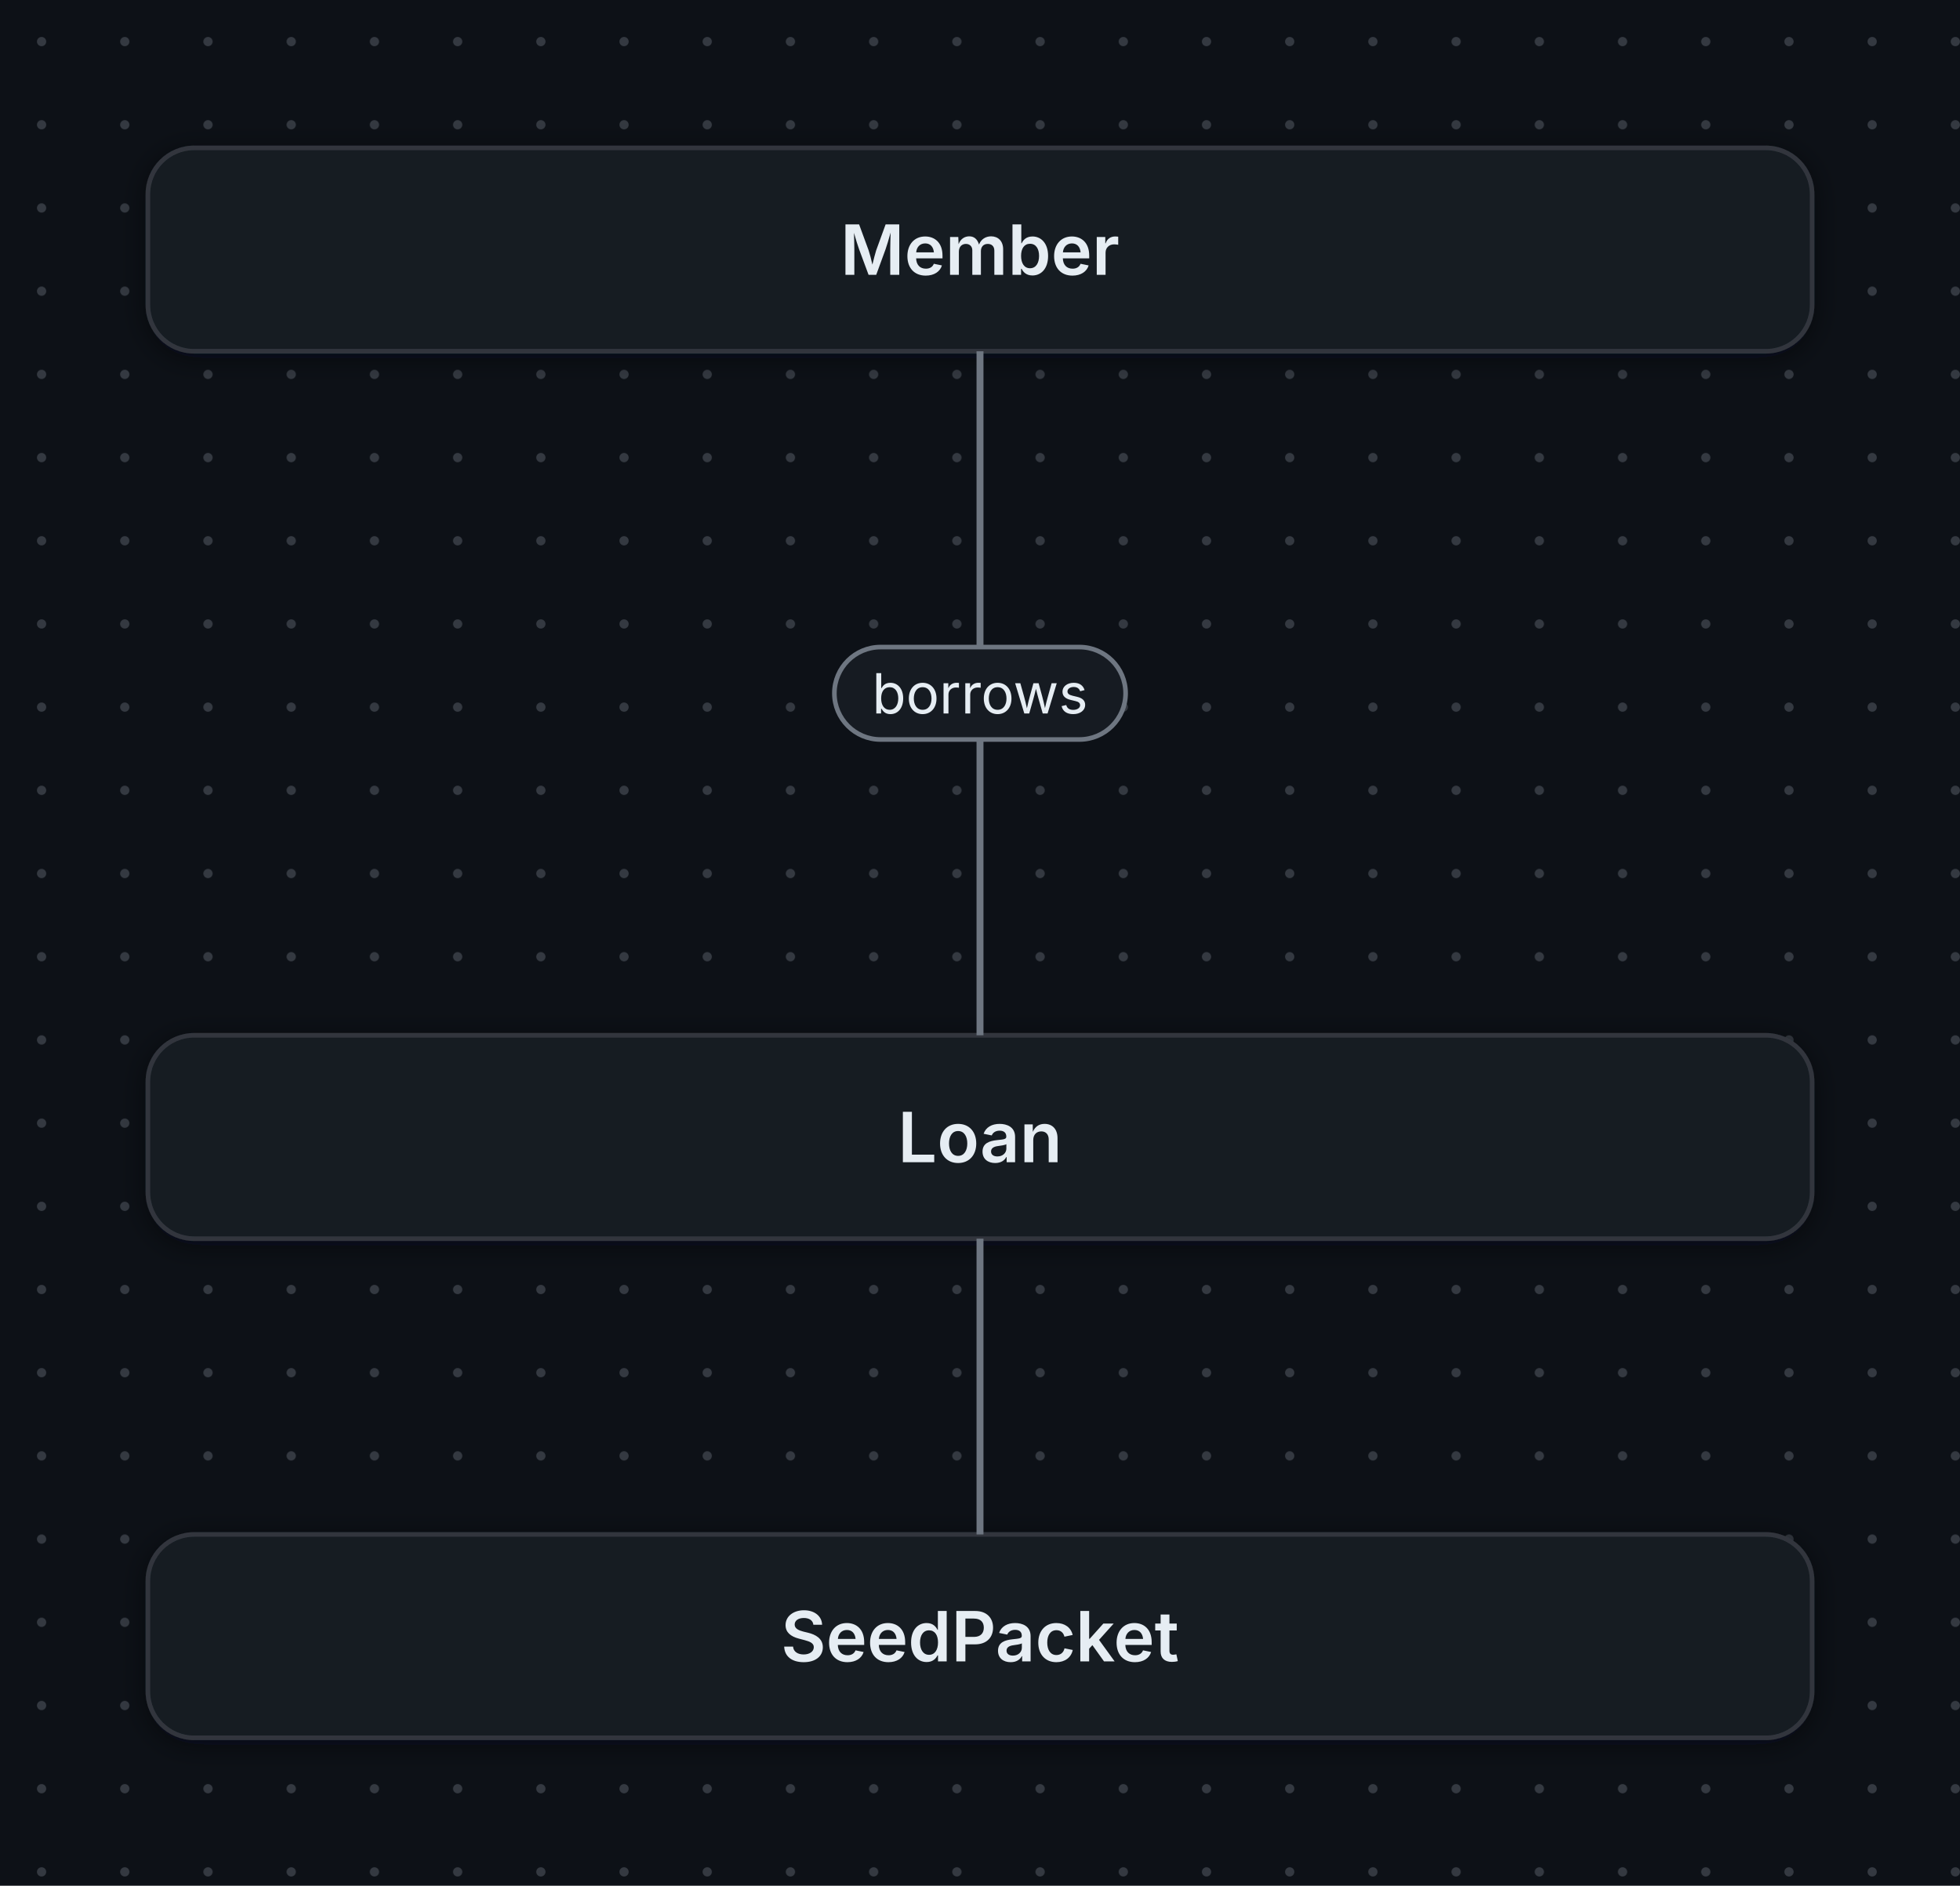
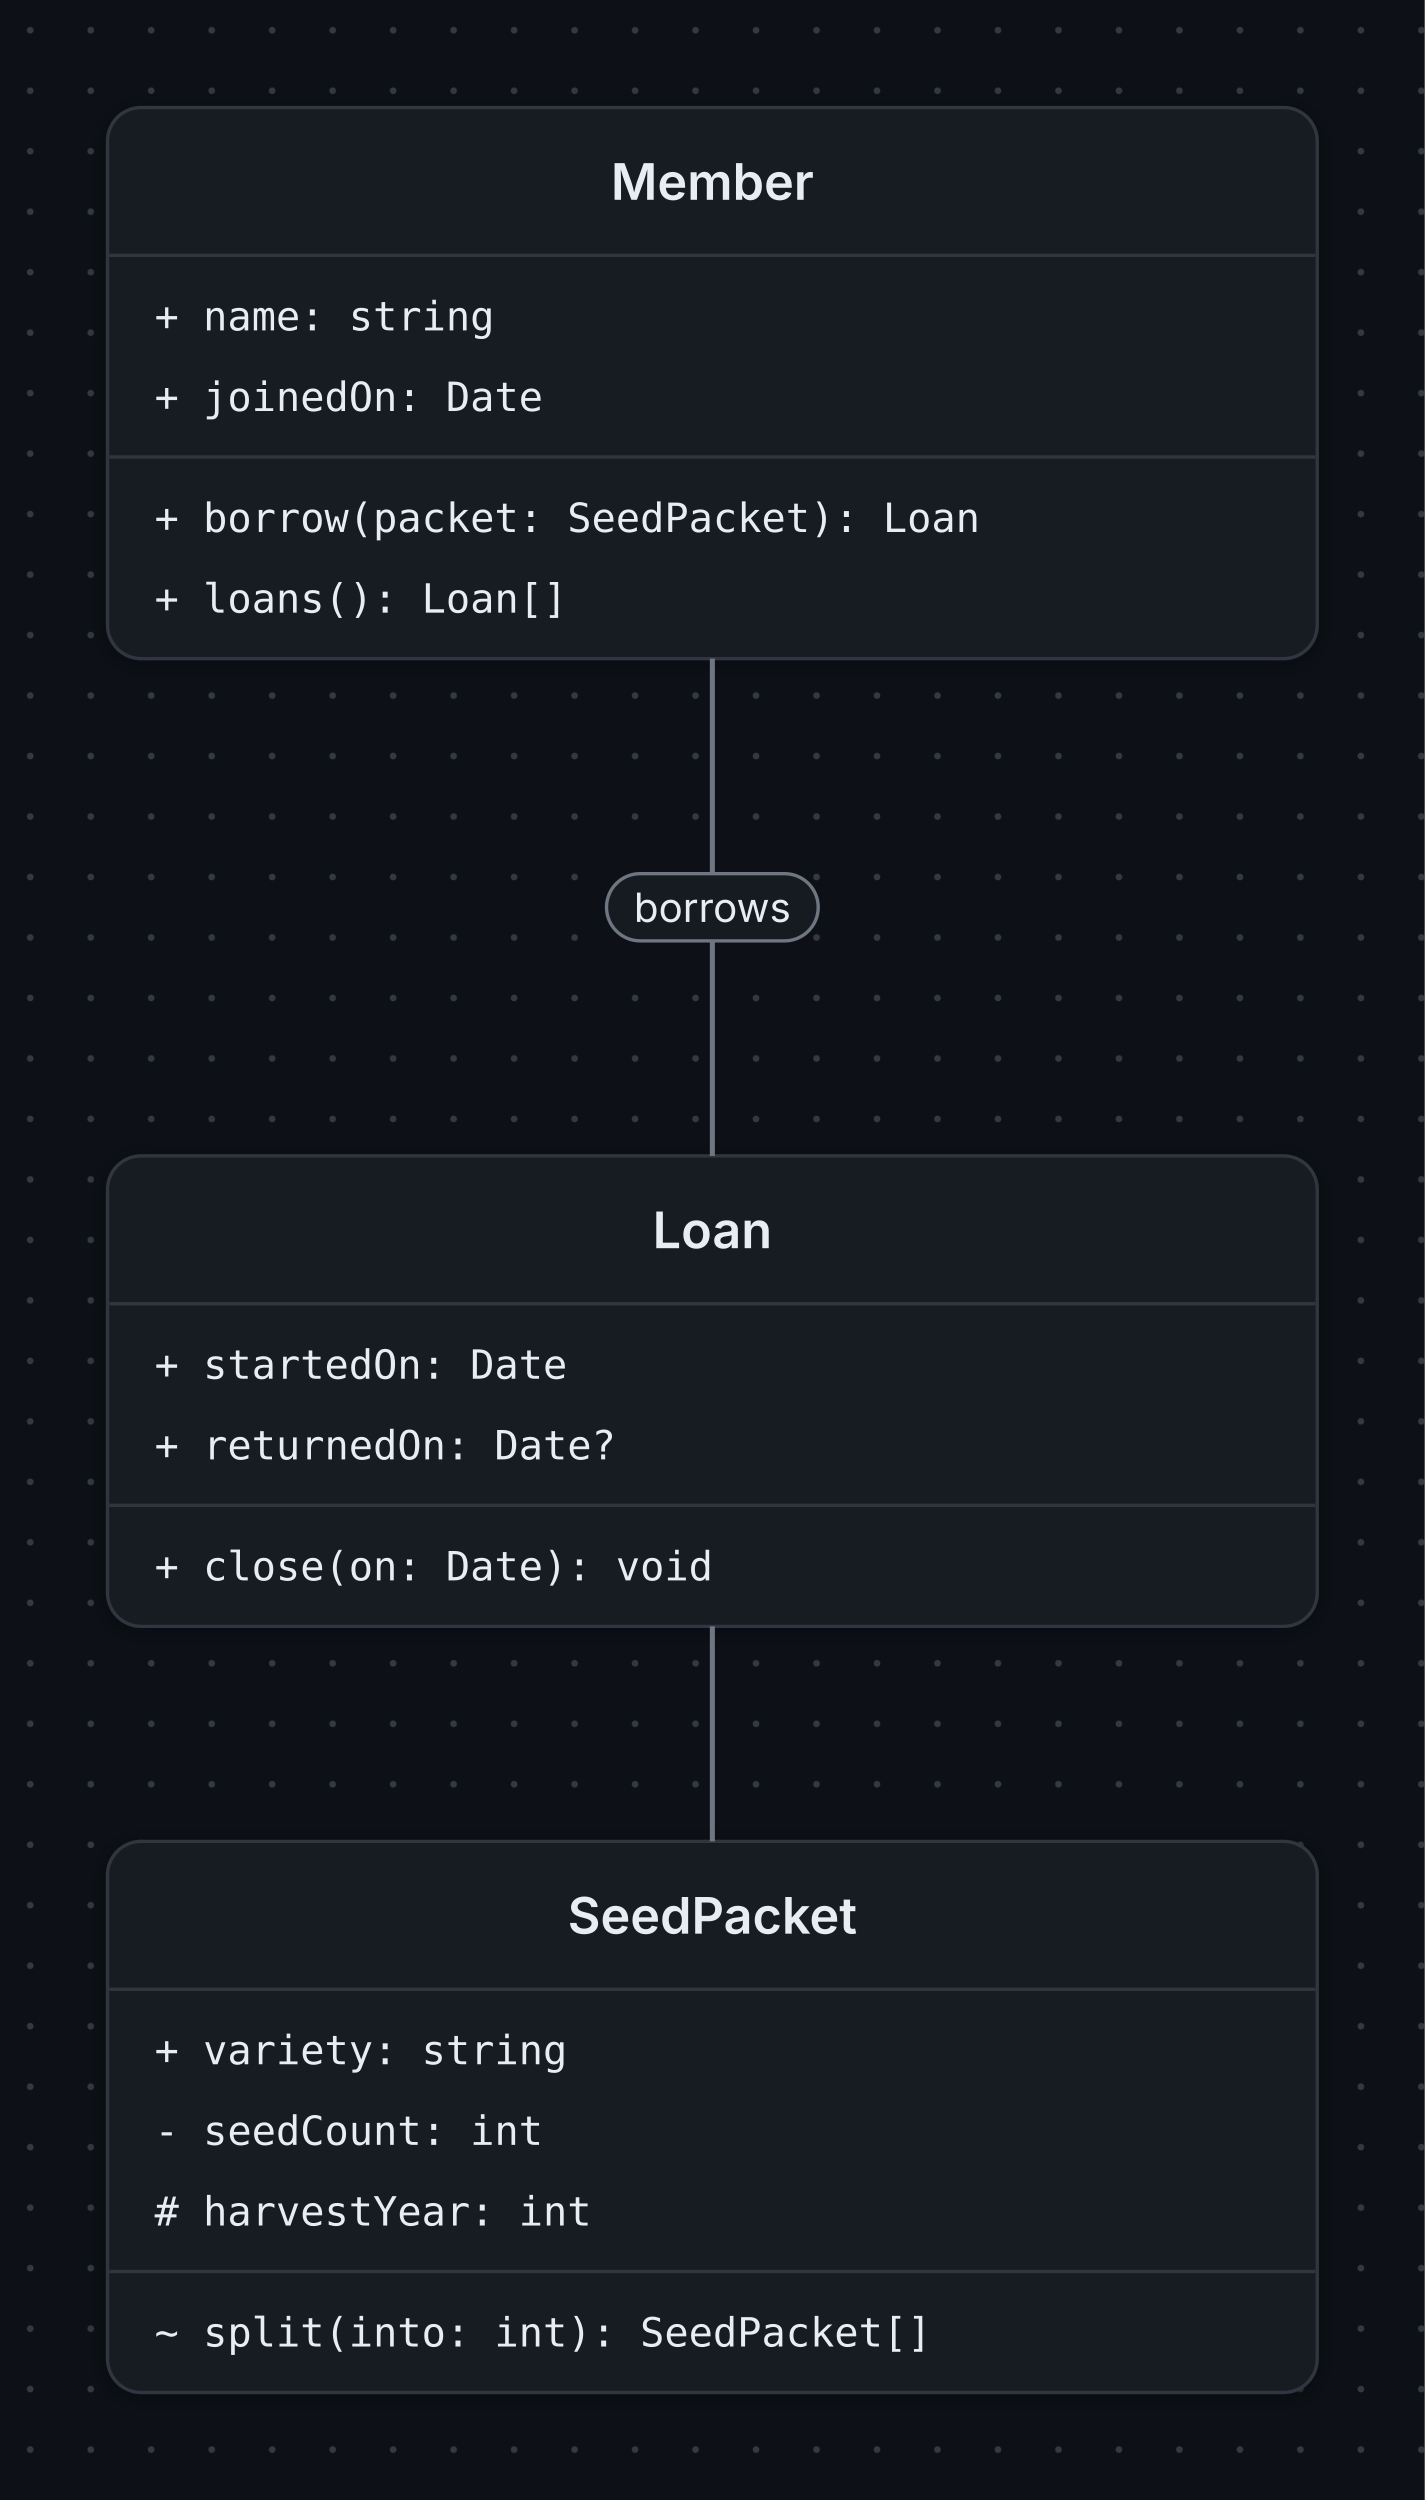
- <svg xmlns="http://www.w3.org/2000/svg" width="424" height="408" viewBox="0 0 424 408">
+ <svg xmlns="http://www.w3.org/2000/svg" width="424" height="744" viewBox="0 0 424 744">
  <defs>
    <pattern id="structa-grid-dark" width="18" height="18" patternUnits="userSpaceOnUse">
      <circle cx="9" cy="9" r="1" fill="#6e7681" fill-opacity="0.4" />
    </pattern>
    <filter id="structa-shadow-dark" x="-20%" y="-30%" width="140%" height="170%">
      <feDropShadow dx="0" dy="1" stdDeviation="3" flood-color="#010409" flood-opacity="0.5" />
    </filter>
  </defs>
-   <rect width="424" height="408" fill="#0d1117" />
-   <rect width="424" height="408" fill="url(#structa-grid-dark)" />
+   <rect width="424" height="744" fill="#0d1117" />
+   <rect width="424" height="744" fill="url(#structa-grid-dark)" />
  <g class="card" data-id="member" data-kind="class">
-     <rect x="32" y="32" width="360" height="44" rx="10" fill="#161b22" stroke="#30363d" stroke-width="1" filter="url(#structa-shadow-dark)" />
+     <rect x="32" y="32" width="360" height="164" rx="10" fill="#161b22" stroke="#30363d" stroke-width="1" filter="url(#structa-shadow-dark)" />
+     <line class="divider" x1="32.5" y1="76" x2="391.5" y2="76" stroke="#30363d" stroke-width="1" />
+     <line class="divider" x1="32.5" y1="136" x2="391.5" y2="136" stroke="#30363d" stroke-width="1" />
    <text x="212" y="59.46" font-family="Structa Inter, Inter, sans-serif" font-size="15" font-weight="600" fill="#e6edf3" text-anchor="middle">Member</text>
+     <g class="row" data-id="properties[0]" data-kind="property">
+       <text x="46" y="98.32" font-family="Structa JetBrains Mono, JetBrains Mono, monospace" font-size="12" font-weight="400" fill="#e6edf3">+ name: string</text>
+     </g>
+     <g class="row" data-id="properties[1]" data-kind="property">
+       <text x="46" y="122.32" font-family="Structa JetBrains Mono, JetBrains Mono, monospace" font-size="12" font-weight="400" fill="#e6edf3">+ joinedOn: Date</text>
+     </g>
+     <g class="row" data-id="borrow" data-kind="method">
+       <text x="46" y="158.32" font-family="Structa JetBrains Mono, JetBrains Mono, monospace" font-size="12" font-weight="400" fill="#e6edf3">+ borrow(packet: SeedPacket): Loan</text>
+     </g>
+     <g class="row" data-id="methods[1]" data-kind="method">
+       <text x="46" y="182.32" font-family="Structa JetBrains Mono, JetBrains Mono, monospace" font-size="12" font-weight="400" fill="#e6edf3">+ loans(): Loan[]</text>
+     </g>
  </g>
  <g class="card" data-id="loan" data-kind="class">
-     <rect x="32" y="224" width="360" height="44" rx="10" fill="#161b22" stroke="#30363d" stroke-width="1" filter="url(#structa-shadow-dark)" />
-     <text x="212" y="251.46" font-family="Structa Inter, Inter, sans-serif" font-size="15" font-weight="600" fill="#e6edf3" text-anchor="middle">Loan</text>
+     <rect x="32" y="344" width="360" height="140" rx="10" fill="#161b22" stroke="#30363d" stroke-width="1" filter="url(#structa-shadow-dark)" />
+     <line class="divider" x1="32.5" y1="388" x2="391.5" y2="388" stroke="#30363d" stroke-width="1" />
+     <line class="divider" x1="32.5" y1="448" x2="391.5" y2="448" stroke="#30363d" stroke-width="1" />
+     <text x="212" y="371.46" font-family="Structa Inter, Inter, sans-serif" font-size="15" font-weight="600" fill="#e6edf3" text-anchor="middle">Loan</text>
+     <g class="row" data-id="properties[0]" data-kind="property">
+       <text x="46" y="410.32" font-family="Structa JetBrains Mono, JetBrains Mono, monospace" font-size="12" font-weight="400" fill="#e6edf3">+ startedOn: Date</text>
+     </g>
+     <g class="row" data-id="properties[1]" data-kind="property">
+       <text x="46" y="434.32" font-family="Structa JetBrains Mono, JetBrains Mono, monospace" font-size="12" font-weight="400" fill="#e6edf3">+ returnedOn: Date?</text>
+     </g>
+     <g class="row" data-id="methods[0]" data-kind="method">
+       <text x="46" y="470.32" font-family="Structa JetBrains Mono, JetBrains Mono, monospace" font-size="12" font-weight="400" fill="#e6edf3">+ close(on: Date): void</text>
+     </g>
  </g>
  <g class="card" data-id="packet" data-kind="class">
-     <rect x="32" y="332" width="360" height="44" rx="10" fill="#161b22" stroke="#30363d" stroke-width="1" filter="url(#structa-shadow-dark)" />
-     <text x="212" y="359.46" font-family="Structa Inter, Inter, sans-serif" font-size="15" font-weight="600" fill="#e6edf3" text-anchor="middle">SeedPacket</text>
+     <rect x="32" y="548" width="360" height="164" rx="10" fill="#161b22" stroke="#30363d" stroke-width="1" filter="url(#structa-shadow-dark)" />
+     <line class="divider" x1="32.5" y1="592" x2="391.5" y2="592" stroke="#30363d" stroke-width="1" />
+     <line class="divider" x1="32.5" y1="676" x2="391.5" y2="676" stroke="#30363d" stroke-width="1" />
+     <text x="212" y="575.46" font-family="Structa Inter, Inter, sans-serif" font-size="15" font-weight="600" fill="#e6edf3" text-anchor="middle">SeedPacket</text>
+     <g class="row" data-id="properties[0]" data-kind="property">
+       <text x="46" y="614.32" font-family="Structa JetBrains Mono, JetBrains Mono, monospace" font-size="12" font-weight="400" fill="#e6edf3">+ variety: string</text>
+     </g>
+     <g class="row" data-id="properties[1]" data-kind="property">
+       <text x="46" y="638.32" font-family="Structa JetBrains Mono, JetBrains Mono, monospace" font-size="12" font-weight="400" fill="#e6edf3">- seedCount: int</text>
+     </g>
+     <g class="row" data-id="properties[2]" data-kind="property">
+       <text x="46" y="662.32" font-family="Structa JetBrains Mono, JetBrains Mono, monospace" font-size="12" font-weight="400" fill="#e6edf3"># harvestYear: int</text>
+     </g>
+     <g class="row" data-id="methods[0]" data-kind="method">
+       <text x="46" y="698.32" font-family="Structa JetBrains Mono, JetBrains Mono, monospace" font-size="12" font-weight="400" fill="#e6edf3">~ split(into: int): SeedPacket[]</text>
+     </g>
  </g>
  <g class="line" data-id="edges[0]" data-kind="association" data-from="member" data-to="loan">
-     <path d="M212 76 L212 224" fill="none" stroke="#6e7681" stroke-width="1.5" stroke-linejoin="round" />
+     <path d="M212 196 L212 344" fill="none" stroke="#6e7681" stroke-width="1.5" stroke-linejoin="round" />
  </g>
  <g class="line" data-id="edges[1]" data-kind="association" data-from="loan" data-to="packet">
-     <path d="M212 268 L212 332" fill="none" stroke="#6e7681" stroke-width="1.5" stroke-linejoin="round" />
+     <path d="M212 484 L212 548" fill="none" stroke="#6e7681" stroke-width="1.5" stroke-linejoin="round" />
  </g>
  <g class="line-labels">
    <g class="line-label" data-line="edges[0]">
-       <rect x="180.5" y="140" width="63" height="20" rx="10" fill="#161b22" stroke="#6e7681" stroke-width="1" />
-       <text x="212" y="154.37" font-family="Structa Inter, Inter, sans-serif" font-size="12" font-weight="400" fill="#e6edf3" text-anchor="middle">borrows</text>
+       <rect x="180.5" y="260" width="63" height="20" rx="10" fill="#161b22" stroke="#6e7681" stroke-width="1" />
+       <text x="212" y="274.37" font-family="Structa Inter, Inter, sans-serif" font-size="12" font-weight="400" fill="#e6edf3" text-anchor="middle">borrows</text>
    </g>
  </g>
</svg>
